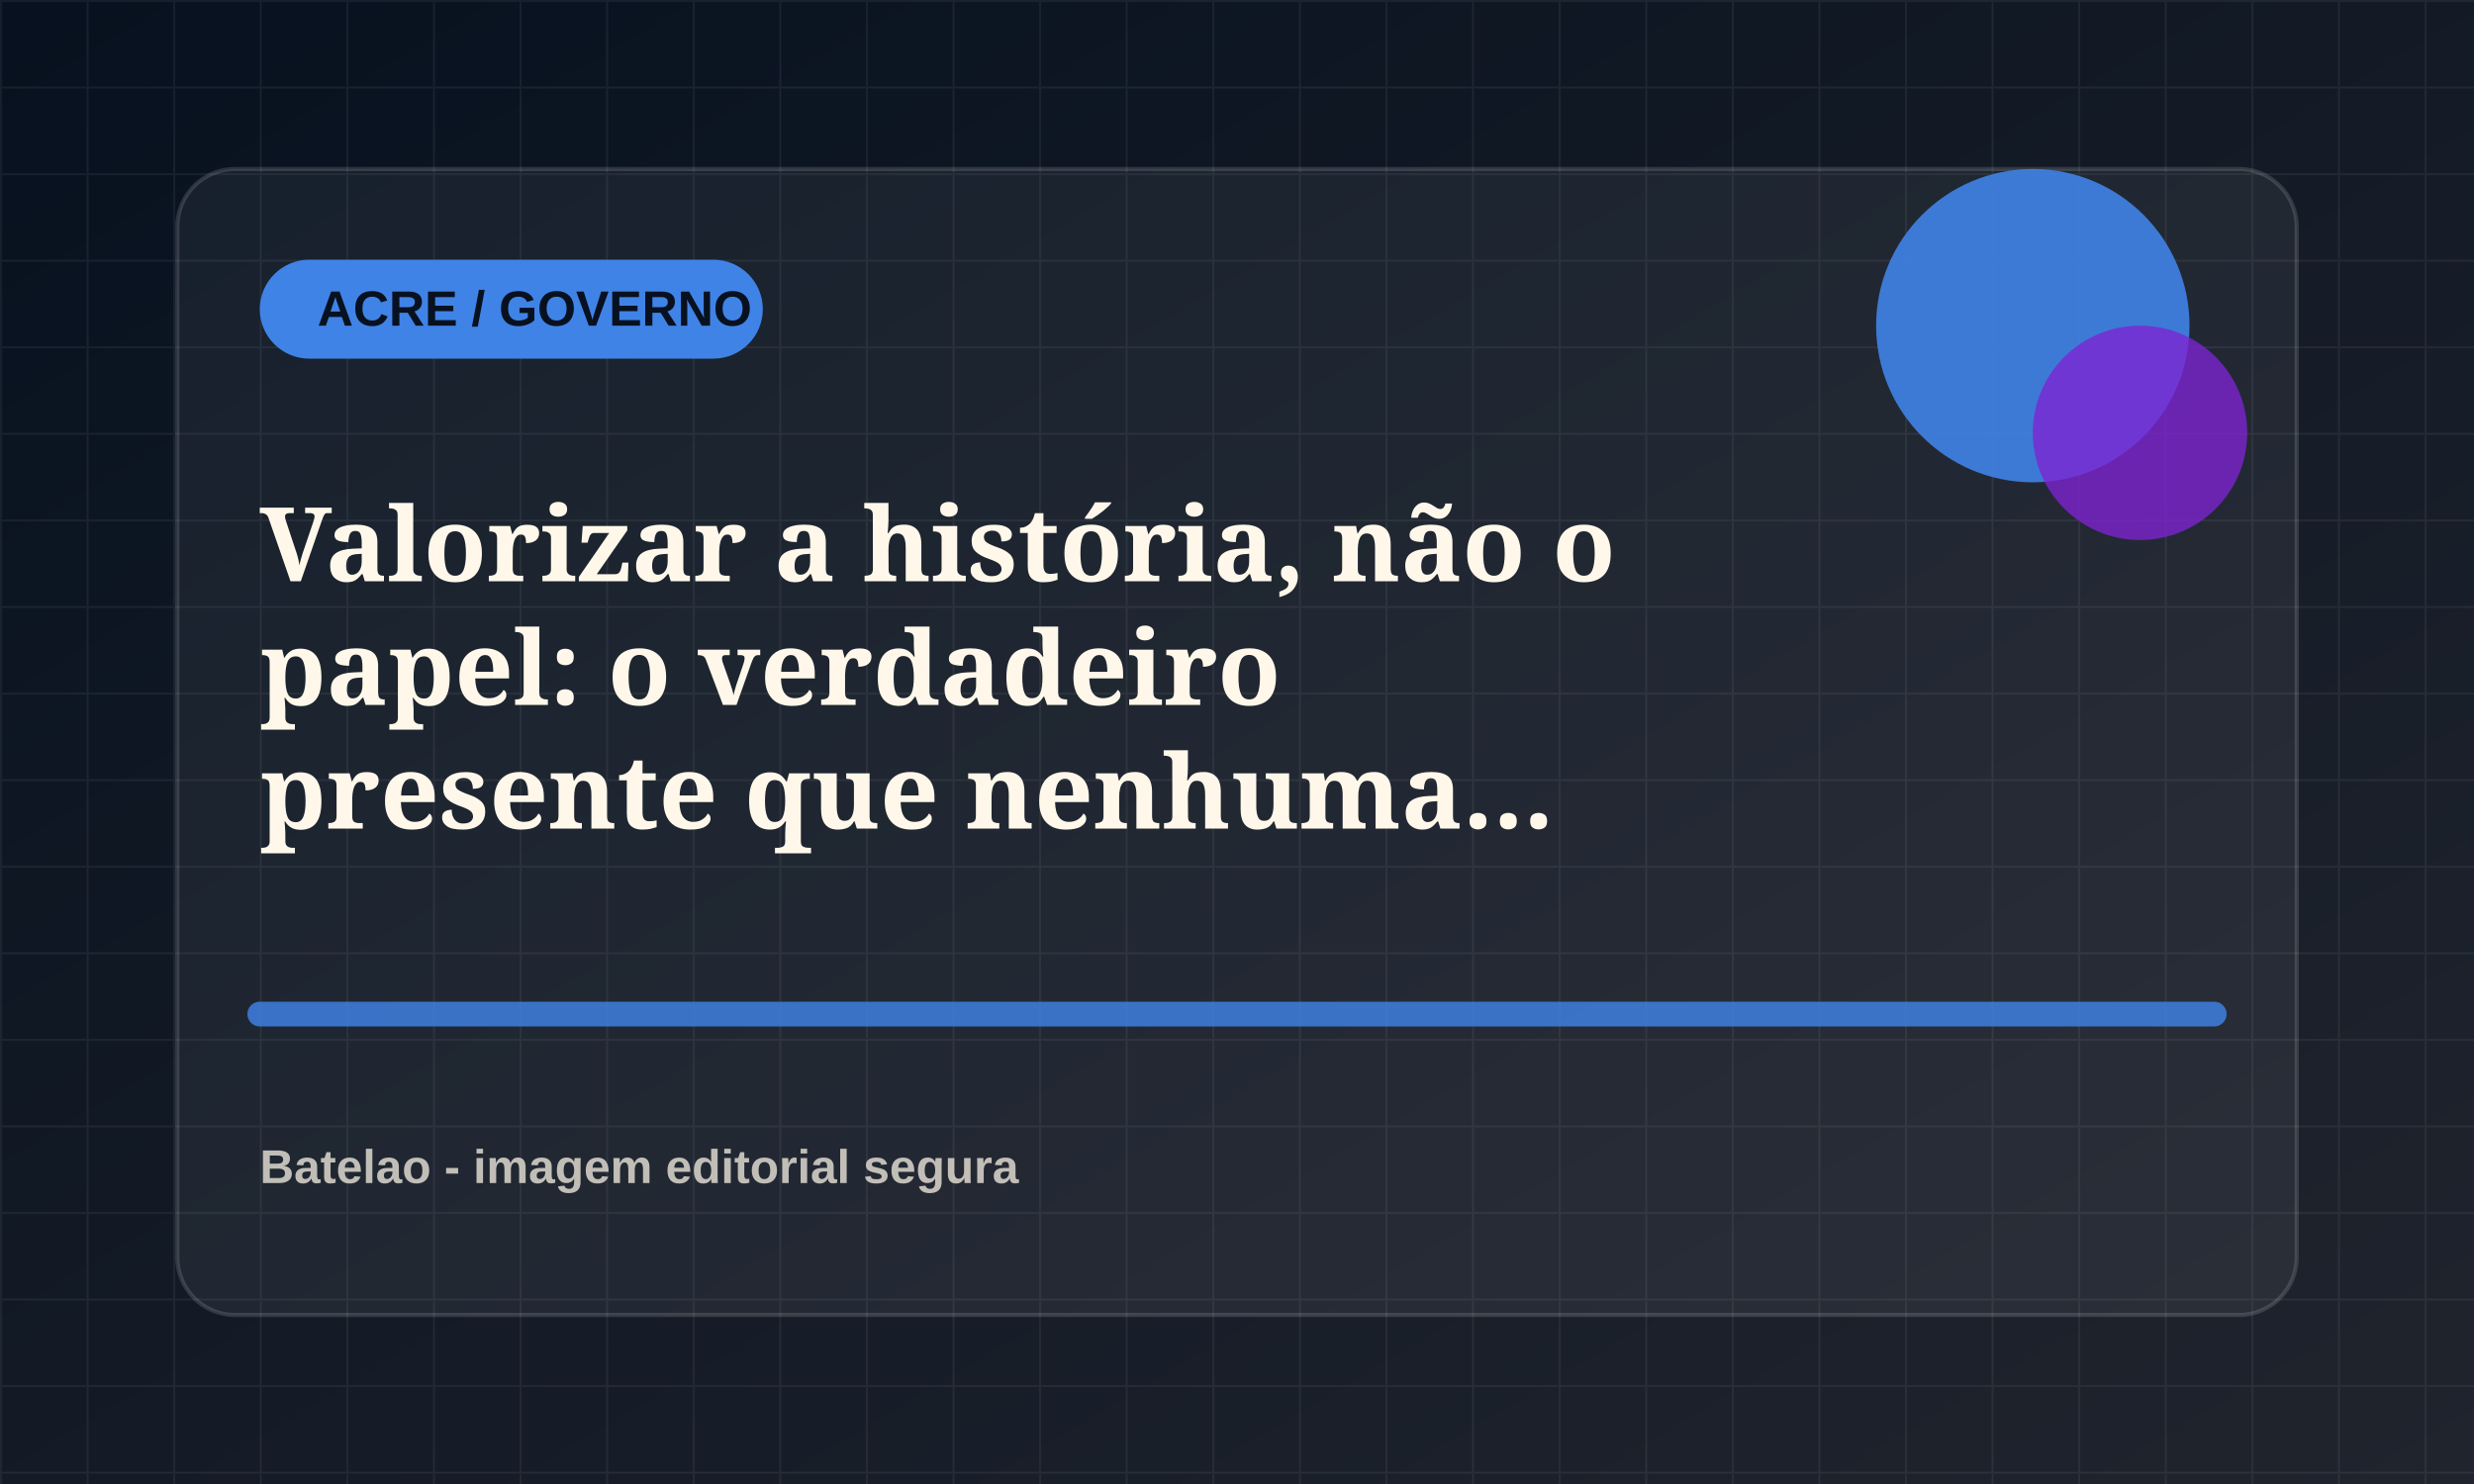
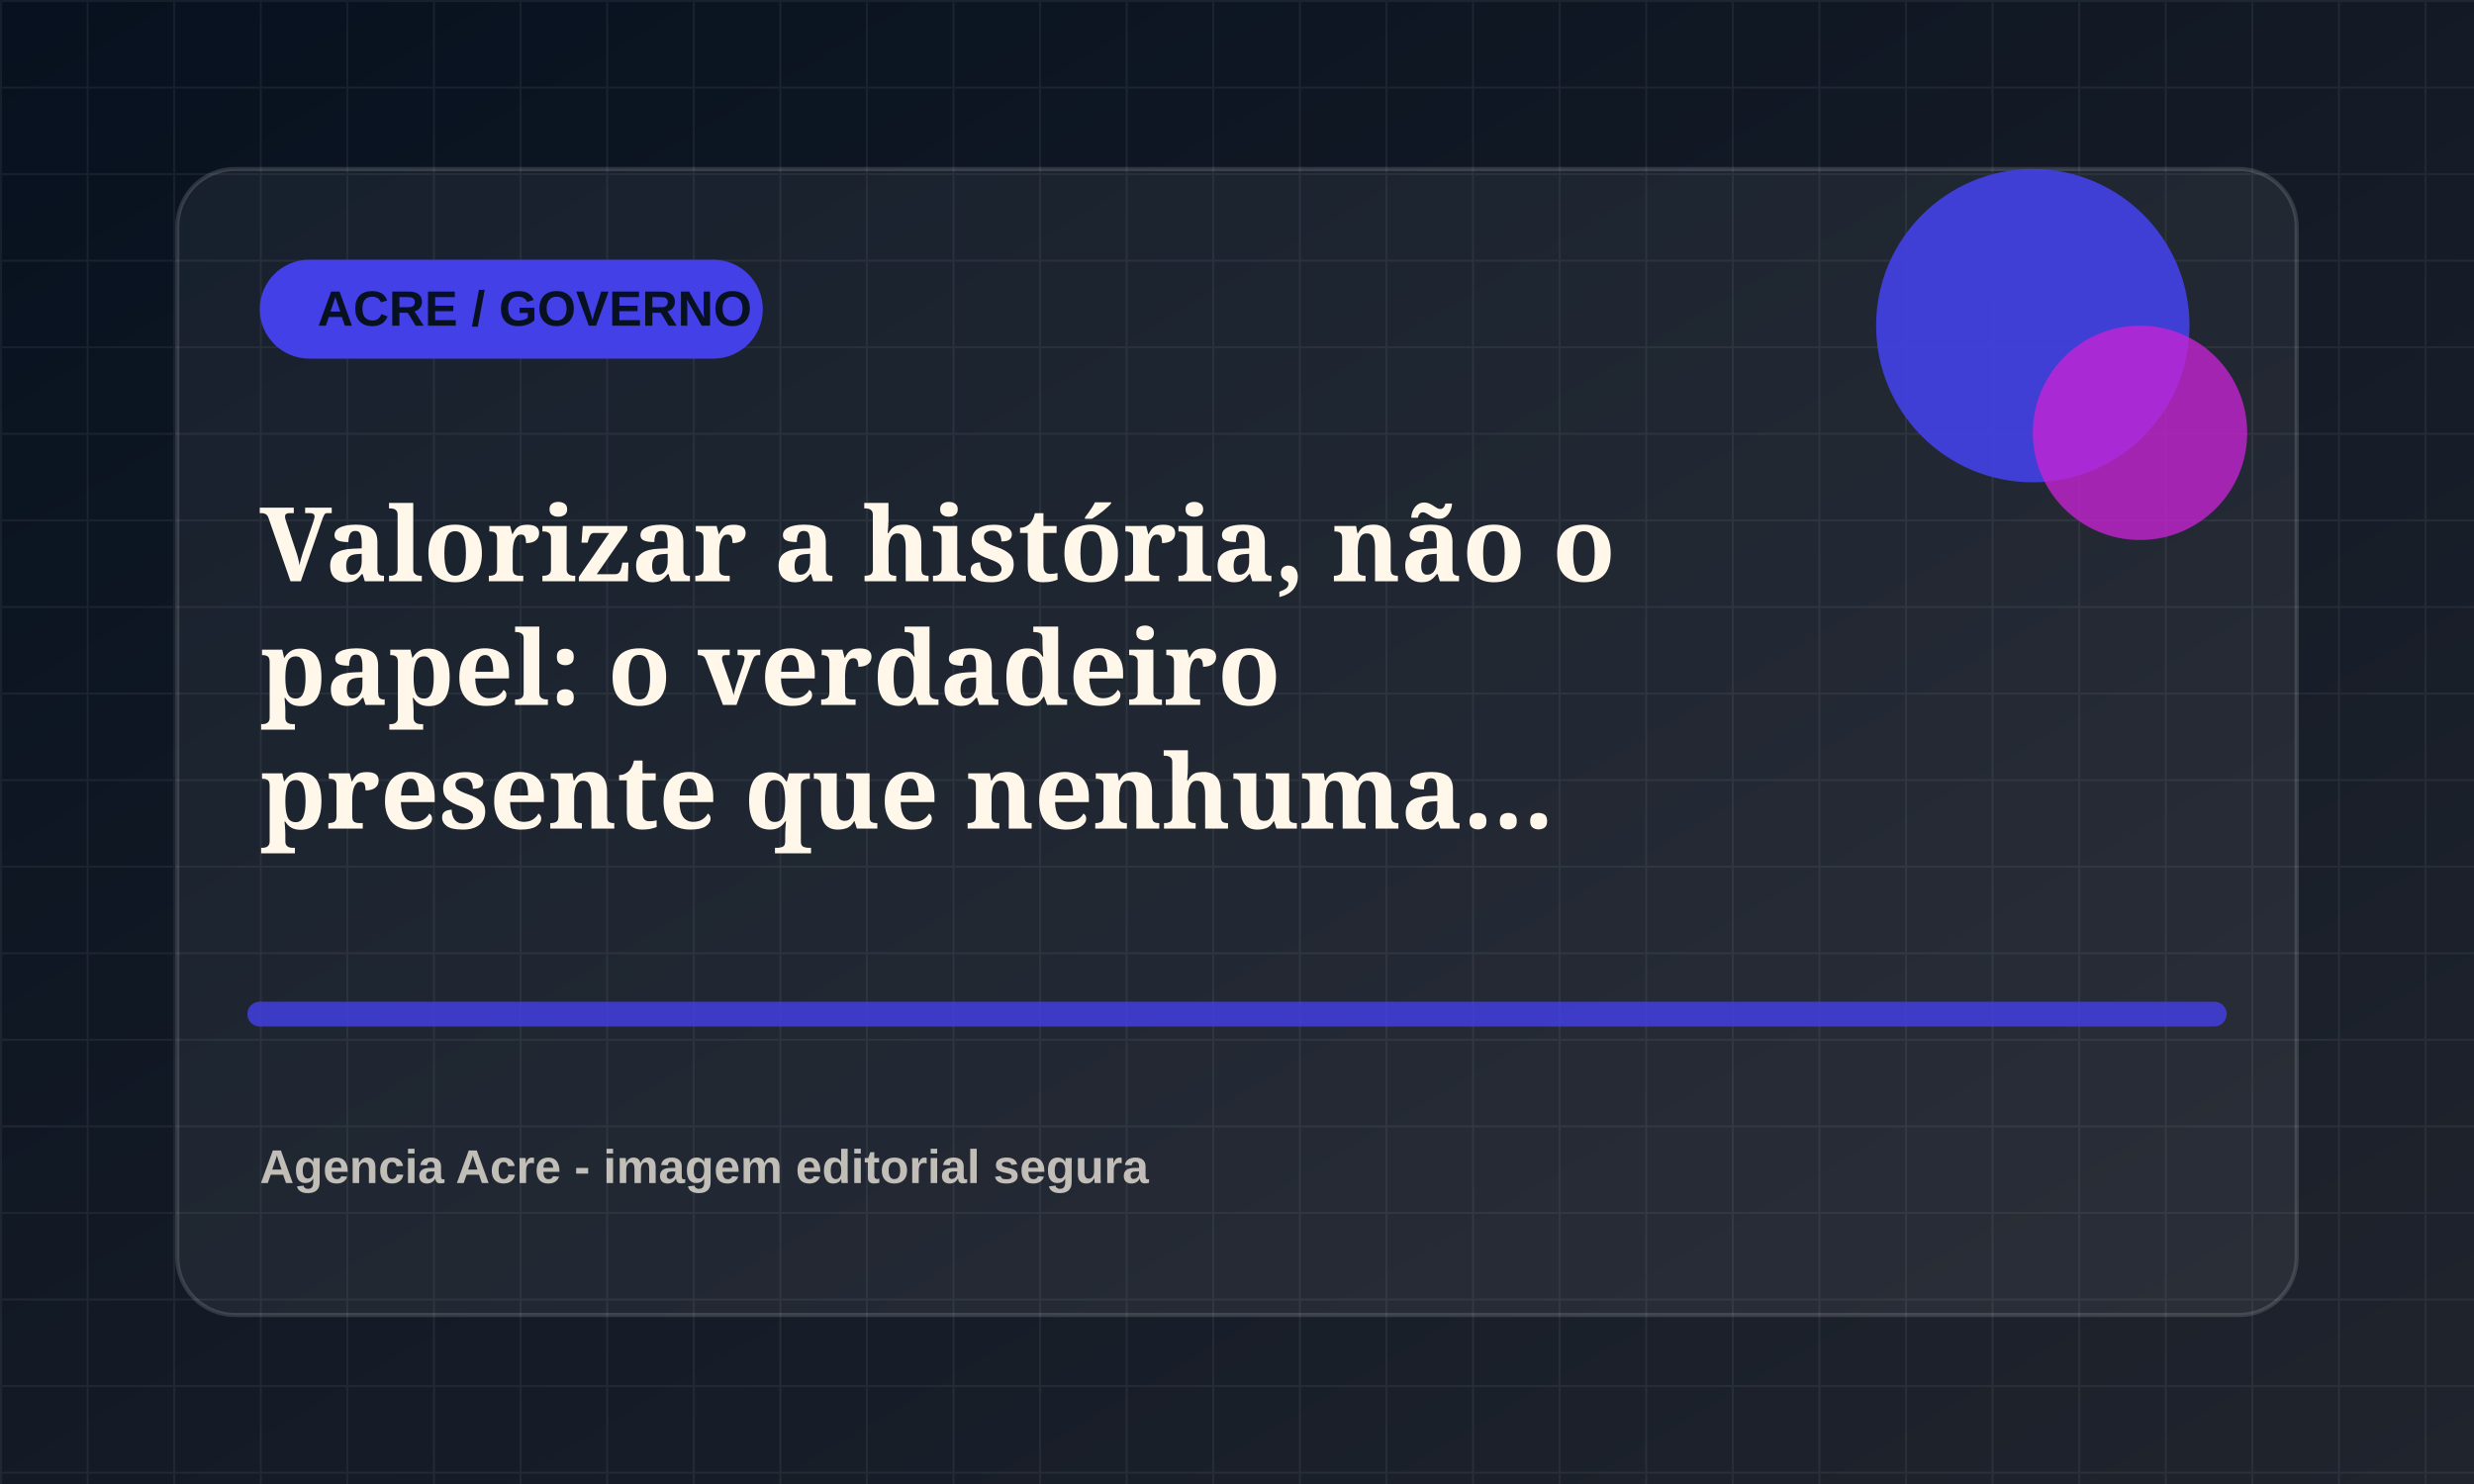
<svg xmlns="http://www.w3.org/2000/svg" viewBox="0 0 1200 720">
  <defs>
    <linearGradient id="bg" x1="0" x2="1" y1="0" y2="1">
      <stop offset="0" stop-color="#07111f" />
      <stop offset="1" stop-color="#20242d" />
    </linearGradient>
    <pattern id="grid" width="42" height="42" patternUnits="userSpaceOnUse">
      <path d="M42 0H0v42" fill="none" stroke="rgba(255,255,255,.055)" stroke-width="2" />
    </pattern>
  </defs>
  <rect width="1200" height="720" fill="url(#bg)" />
  <rect width="1200" height="720" fill="url(#grid)" />
  <rect x="86" y="82" width="1028" height="556" rx="28" fill="rgba(255,255,255,.055)" stroke="rgba(255,255,255,.14)" stroke-width="2" />
-   <rect x="126" y="126" width="244" height="48" rx="24" fill="hsl(216 78% 58%)" />
+   <rect x="126" y="126" width="244" height="48" rx="24" fill="hsl(241 78% 58%)" />
  <text x="154" y="158" fill="#07111f" font-family="Arial, sans-serif" font-size="24" font-weight="800">ACRE / GOVERNO</text>
-   <circle cx="986" cy="158" r="76" fill="hsl(216 78% 58%)" opacity=".9" />
-   <circle cx="1038" cy="210" r="52" fill="hsl(271 72% 48%)" opacity=".78" />
-   <path d="M126 492h948" stroke="hsl(216 78% 58%)" stroke-width="12" stroke-linecap="round" opacity=".82" />
+   <circle cx="986" cy="158" r="76" fill="hsl(241 78% 58%)" opacity=".9" />
+   <circle cx="1038" cy="210" r="52" fill="hsl(296 72% 48%)" opacity=".78" />
+   <path d="M126 492h948" stroke="hsl(241 78% 58%)" stroke-width="12" stroke-linecap="round" opacity=".82" />
  <text x="126" y="282" fill="#fff8ea" font-family="Georgia, serif" font-size="50" font-weight="700">
    <tspan x="126" dy="0">Valorizar a história, não o</tspan>
    <tspan x="126" dy="60">papel: o verdadeiro</tspan>
    <tspan x="126" dy="60">presente que nenhuma...</tspan>
  </text>
-   <text x="126" y="574" fill="rgba(255,248,234,.72)" font-family="Arial, sans-serif" font-size="23" font-weight="700">Batelao - imagem editorial segura</text>
+   <text x="126" y="574" fill="rgba(255,248,234,.72)" font-family="Arial, sans-serif" font-size="23" font-weight="700">Agencia Acre - imagem editorial segura</text>
</svg>
